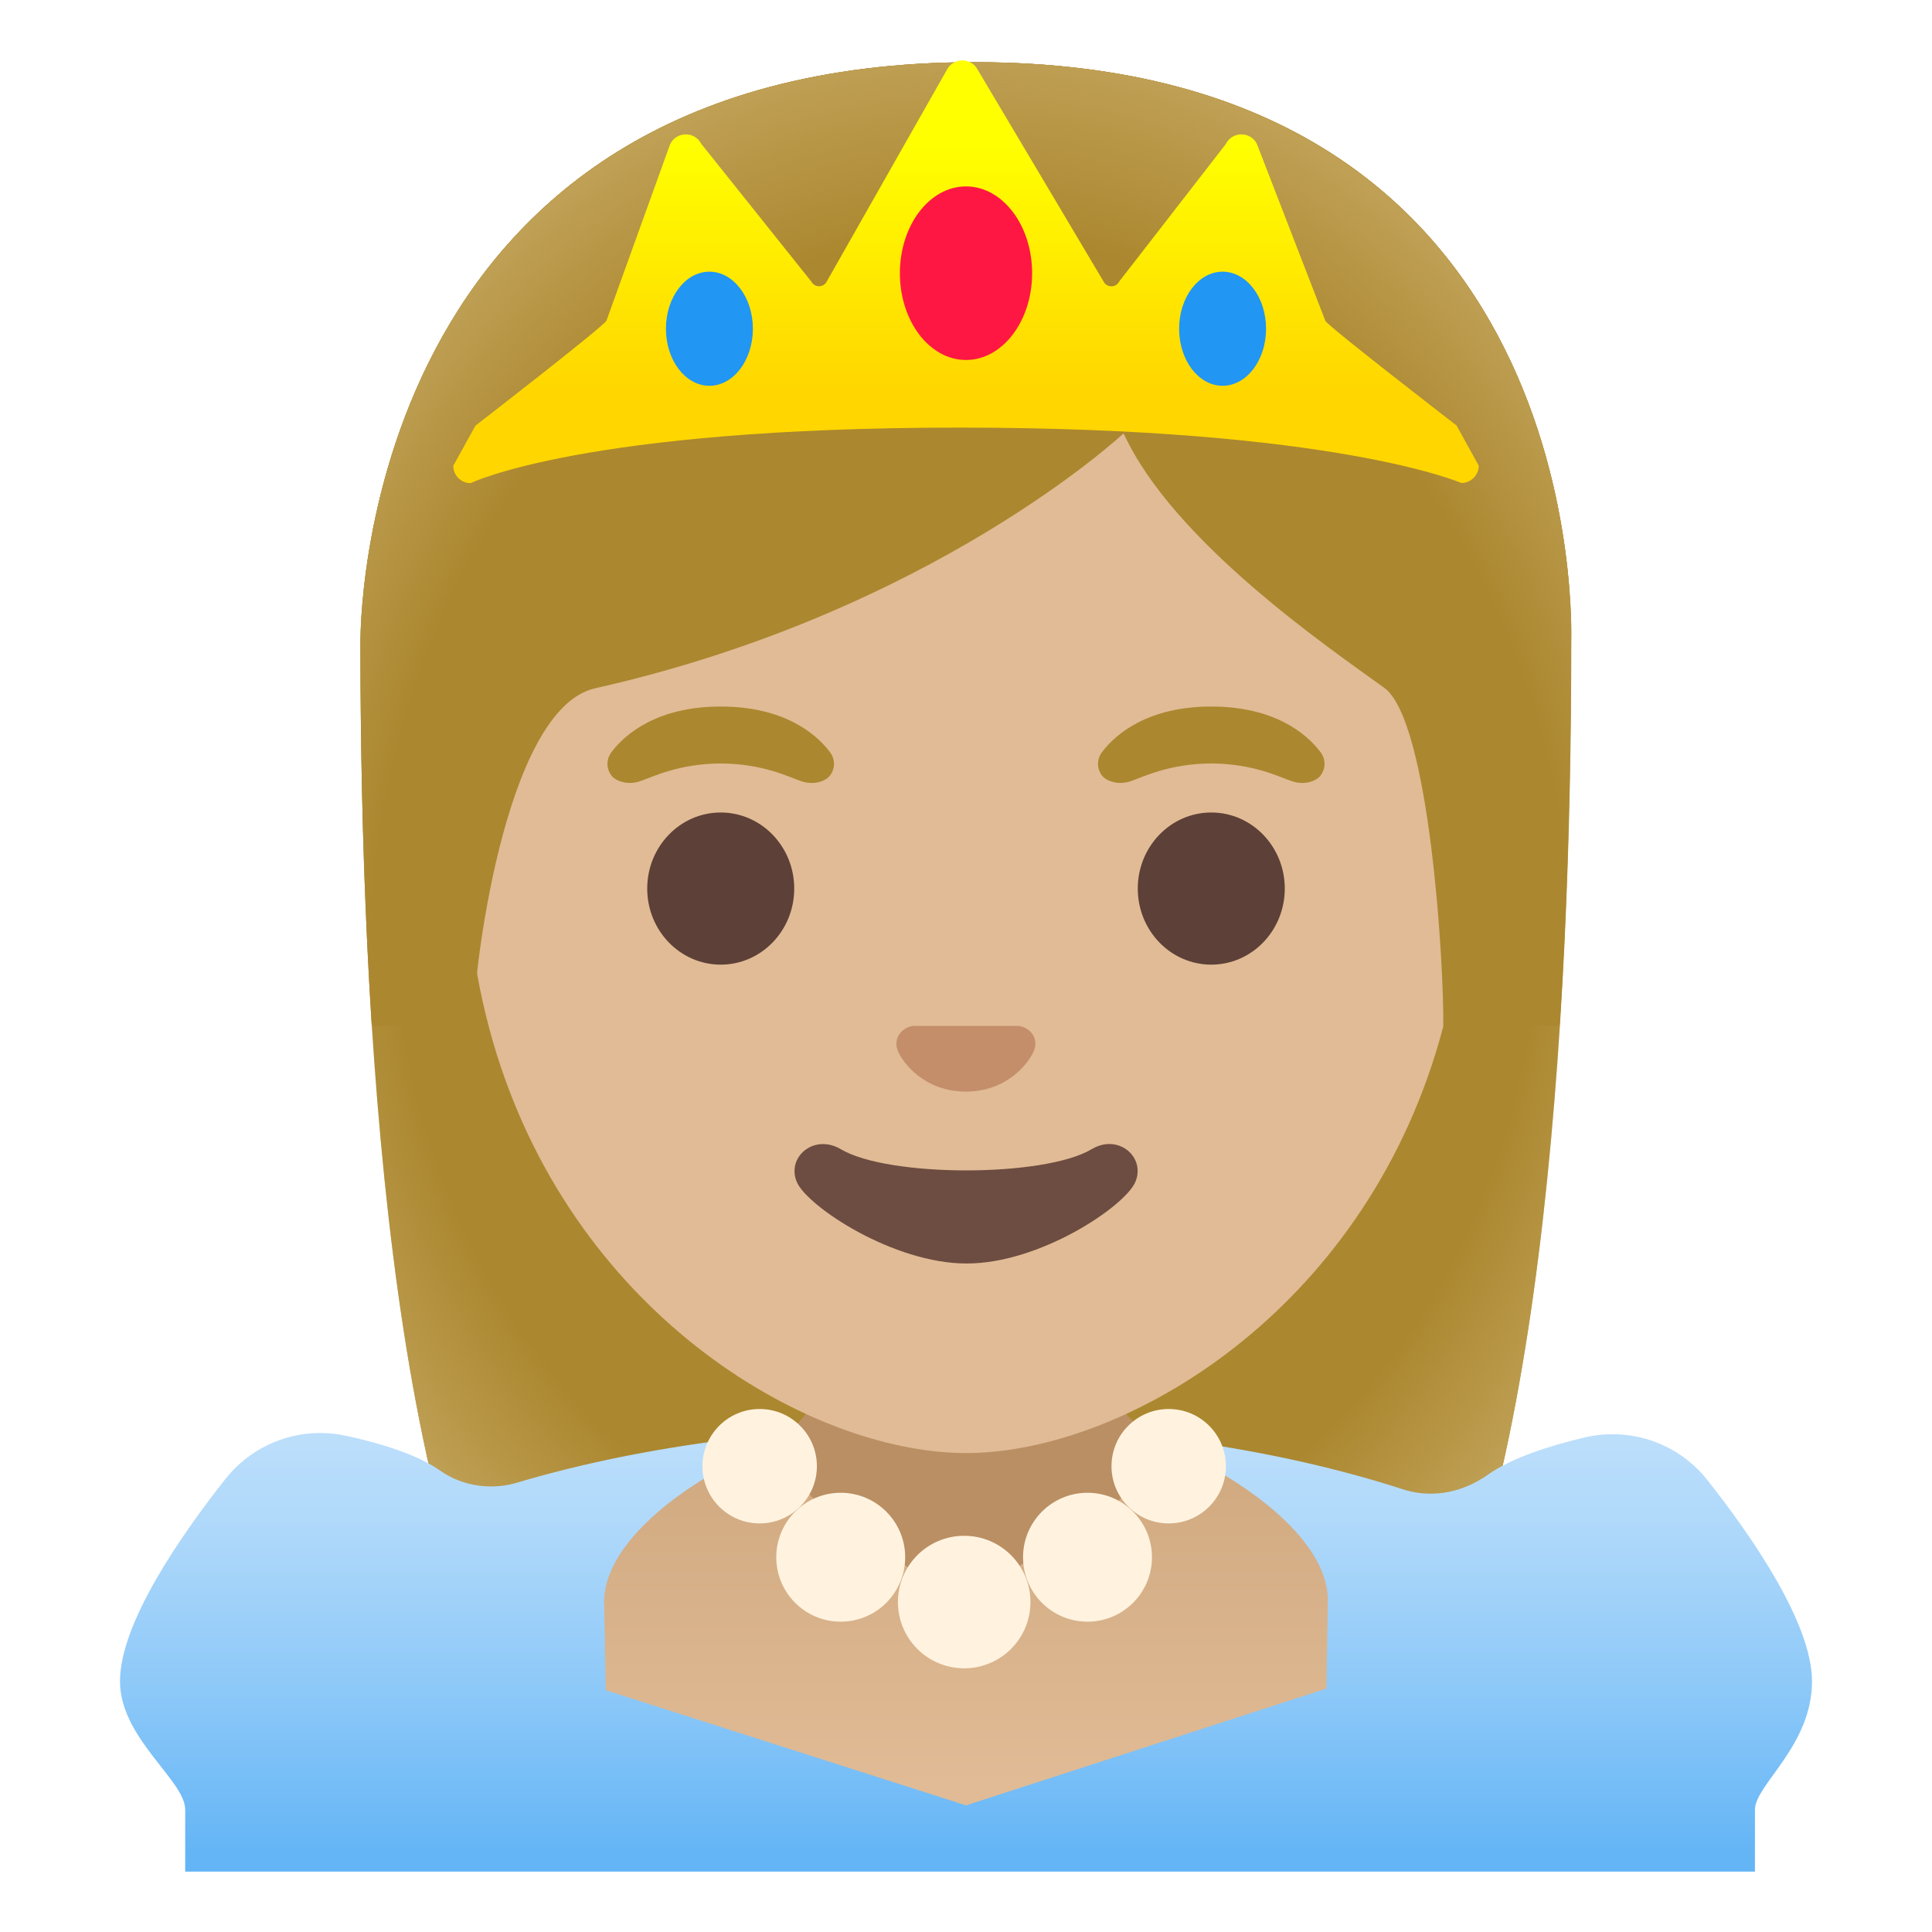
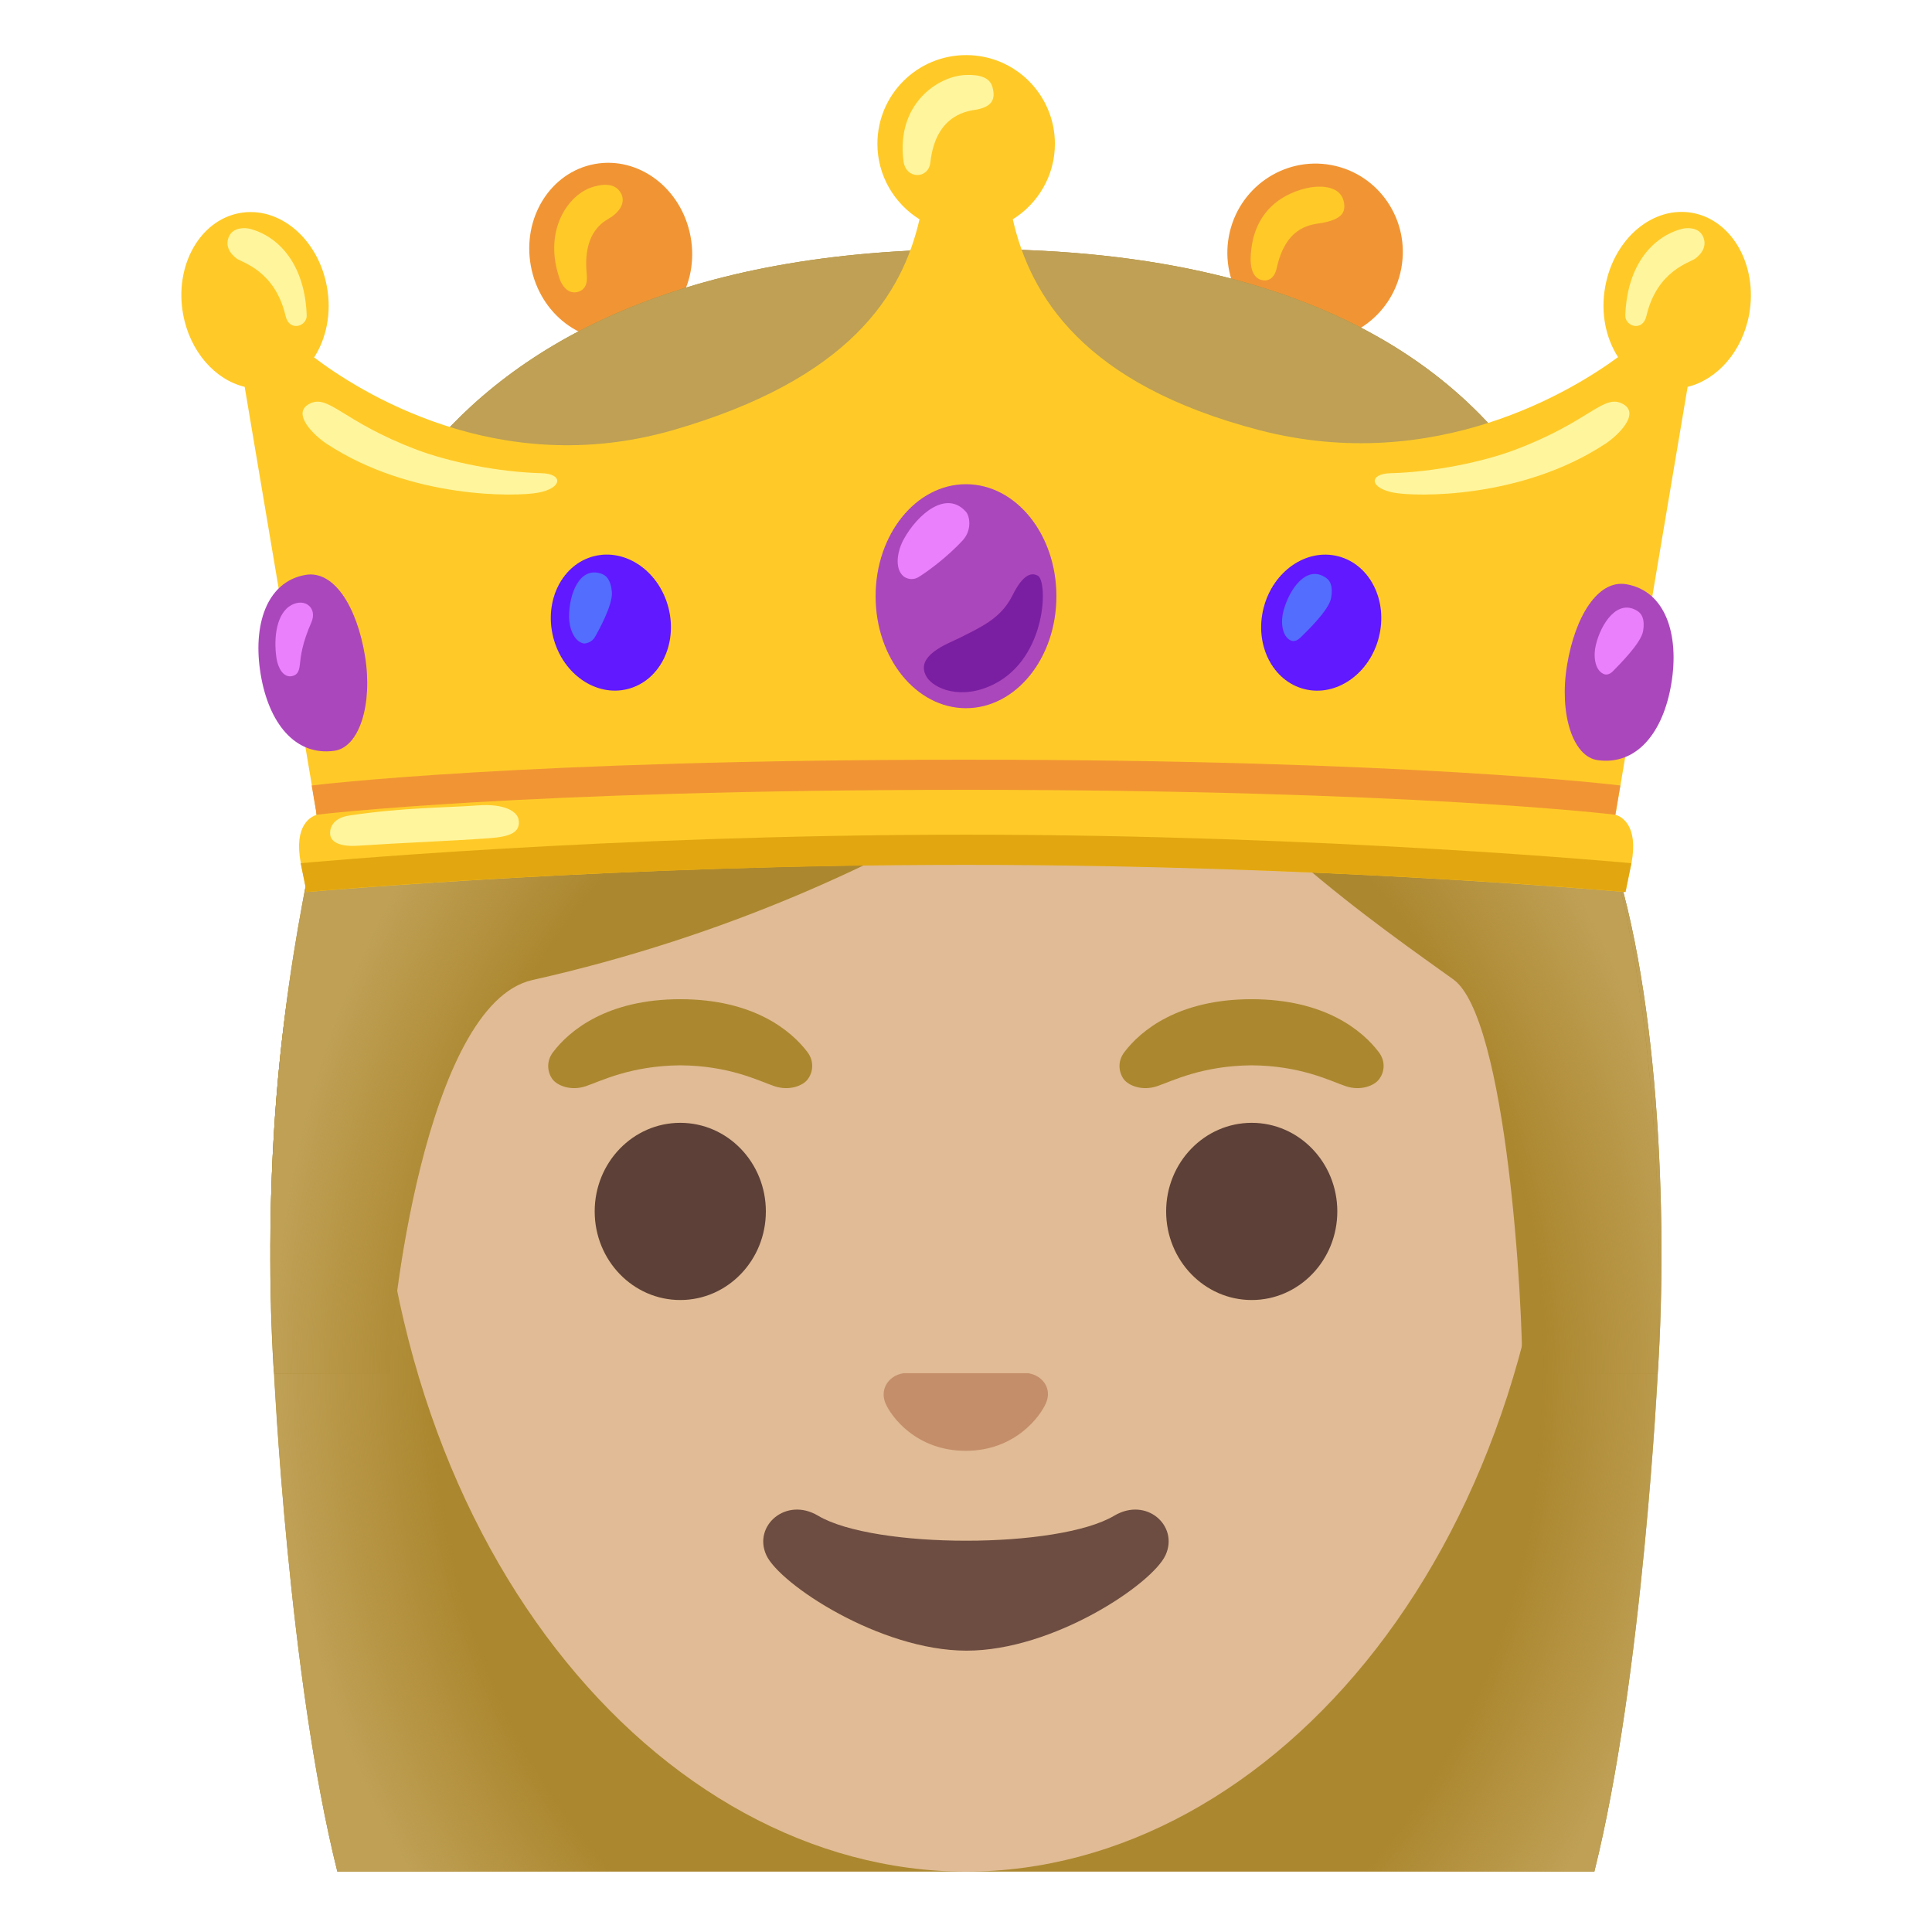
<svg xmlns="http://www.w3.org/2000/svg" version="1.1" id="Layer_1" x="0px" y="0px" viewBox="0 0 128 128" style="enable-background:new 0 0 128 128;" xml:space="preserve">
-   <g id="hairGroup_1_">
-     <path id="hair_10_" style="fill:#AB872F;" d="M64.56,4.12c-41.01,0-40.68,37.92-40.68,38.52c0,24.56,1.88,59.25,11.71,72.9   c3.9,5.41,11.43,5.71,11.43,5.71l16.97-0.03l16.97,0.03c0,0,7.53-0.3,11.43-5.71c9.83-13.65,11.71-48.34,11.71-72.9   C104.1,42.04,105.57,4.12,64.56,4.12z" />
-     <radialGradient id="hairHighlights_2_" cx="63.993" cy="68.31" r="47.532" gradientTransform="matrix(1 0 0 -1.1901 0 140.9836)" gradientUnits="userSpaceOnUse">
-       <stop offset="0.794" style="stop-color:#BFA055;stop-opacity:0" />
-       <stop offset="1" style="stop-color:#BFA055" />
-     </radialGradient>
-     <path id="hairHighlights_1_" style="fill:url(#hairHighlights_2_);" d="M64.56,4.12c-41.01,0-40.68,37.92-40.68,38.52   c0,24.56,1.88,59.25,11.71,72.9c3.9,5.41,11.43,5.71,11.43,5.71l16.97-0.03l16.97,0.03c0,0,7.53-0.3,11.43-5.71   c9.83-13.65,11.71-48.34,11.71-72.9C104.1,42.04,105.57,4.12,64.56,4.12z" />
+   <g id="crown_back">
+     <g>
+       <ellipse transform="matrix(0.9832 -0.1827 0.1827 0.9832 -2.3602 7.6724)" style="fill:#F19534;" cx="40.46" cy="16.65" rx="5.38" ry="5.88" />
+       <ellipse transform="matrix(0.1827 -0.9832 0.9832 0.1827 54.7701 99.3273)" style="fill:#F19534;" cx="87.13" cy="16.72" rx="5.88" ry="5.81" />
+       <g>
+         <path style="fill:#FFCA28;" d="M38.87,18.15c-0.29-2.98,1.34-3.56,1.66-3.79c0.84-0.61,0.89-1.28,0.46-1.77     c-0.52-0.6-1.6-0.26-1.95-0.12c-1.56,0.64-3.04,2.99-1.94,6.06c0.1,0.28,0.5,1.06,1.27,0.78C38.96,19.09,38.89,18.42,38.87,18.15     z" />
+       </g>
+       <g>
+         <path style="fill:#FFCA28;" d="M84.62,17.61c0.66-2.74,2.39-2.73,2.96-2.84c1.24-0.23,1.56-0.64,1.47-1.29     c-0.16-1.19-1.54-1.21-2.41-1.03c-1.31,0.28-3.68,1.29-3.78,4.65c-0.01,0.28,0,1.38,0.84,1.47     C84.45,18.65,84.58,17.79,84.62,17.61z" />
+       </g>
+     </g>
+     <path style="fill:#F19534;" d="M36.41,32.2l2.69,7.3h48.9l3.6-6.93c-4.08-4.14-3.56-11.85-3.56-11.85l-3.46-1.39   c0,0-4.63,10.5-21.67,10.5s-19.82-10.5-19.82-10.5l-3.88,1.39C39.2,20.72,40.84,27.89,36.41,32.2z" />
  </g>
-   <g id="dress">
-     <linearGradient id="SVGID_1_" gradientUnits="userSpaceOnUse" x1="64" y1="32.322" x2="64" y2="5.261" gradientTransform="matrix(1 0 0 -1 0 128)">
-       <stop offset="0" style="stop-color:#BBDEFB" />
-       <stop offset="0.214" style="stop-color:#AED8FA" />
-       <stop offset="0.61" style="stop-color:#8CC8F8" />
-       <stop offset="1" style="stop-color:#64B5F6" />
-     </linearGradient>
-     <path style="fill:url(#SVGID_1_);" d="M113.13,98.07c-1.54-1.96-3.87-3.05-6.3-3.05c-0.62,0-1.24,0.07-1.86,0.22   c-2.28,0.54-4.82,1.34-6.42,2.48c-1.12,0.79-2.43,1.24-3.76,1.24c-0.61,0-1.21-0.09-1.81-0.28c-8.69-2.82-19.1-4.23-29.55-4.23   H63.4h-0.02H63.3c-10.2,0.01-20.42,1.21-29.04,3.78c-0.57,0.17-1.15,0.25-1.73,0.25c-1.19,0-2.38-0.35-3.37-1.05   c-1.55-1.09-4.03-1.83-6.25-2.31c-0.56-0.12-1.13-0.18-1.69-0.18c-2.42,0-4.75,1.1-6.29,3.05c-2.95,3.74-6.98,9.54-6.98,13.4   c0,3.77,4.32,6.57,4.32,8.5V124h1.5h1.49h98h1.5h1.51v-4.11c0-1.64,3.78-4.22,3.78-8.5C120.05,107.56,116.08,101.81,113.13,98.07z" />
+   <g id="face_58_">
+     <g id="hairGroup_100_">
+       <path id="hair_3_" style="fill:#AB872F;" d="M106.37,55.32c0,0-9.25-33.72-41.8-33.72h-1.15c-32.55,0-41.8,33.72-41.8,33.72    c-3.55,9.47-4.13,25.32-3.48,35.52c0.01,0.06,0.02,0.12,0.03,0.18c0,0,0.95,20.1,4.18,32.98h83.28c3.22-12.88,4.2-33.1,4.21-33.16    C110.5,80.63,109.92,64.79,106.37,55.32z" />
+       <radialGradient id="hairHighlights_1_" cx="65.447" cy="91.113" r="48.477" gradientTransform="matrix(1 0 0 1.2135 0 -19.4527)" gradientUnits="userSpaceOnUse">
+         <stop offset="0.757" style="stop-color:#BFA055;stop-opacity:0" />
+         <stop offset="0.968" style="stop-color:#BFA055" />
+       </radialGradient>
+       <path id="hairHighlights" style="fill:url(#hairHighlights_1_);" d="M106.37,55.32c0,0-9.25-33.72-41.8-33.72h-1.15    c-32.55,0-41.8,33.72-41.8,33.72c-3.55,9.47-4.13,25.32-3.48,35.52c0.01,0.06,0.98,20.28,4.21,33.16h83.28    c3.22-12.88,4.21-33.16,4.21-33.16C110.5,80.63,109.92,64.79,106.37,55.32z" />
+     </g>
+     <path id="head" style="fill:#E0BB95;" d="M64,124L64,124L64,124c20.31,0,39.12-21.72,39.12-52.97c0-31.09-19.38-46.45-39.12-46.45   S24.89,39.94,24.89,71.03C24.88,102.28,43.69,124,64,124z" />
+     <path id="nose_61_" style="fill:#C48E6A;" d="M68.5,91.08c-0.12-0.05-0.25-0.08-0.38-0.1h-8.26c-0.13,0.02-0.25,0.05-0.38,0.1   c-0.75,0.3-1.16,1.08-0.81,1.9c0.35,0.83,2,3.14,5.31,3.14c3.31,0,4.95-2.32,5.31-3.14C69.66,92.15,69.25,91.38,68.5,91.08z" />
+     <path id="mouth_61_" style="fill:#6D4C41;" d="M73.82,100.42c-3.72,2.21-15.9,2.21-19.62,0c-2.13-1.27-4.32,0.67-3.43,2.61   c0.87,1.91,7.52,6.33,13.27,6.33s12.31-4.42,13.18-6.33C78.11,101.09,75.96,99.15,73.82,100.42z" />
+     <g id="eyes_62_">
+       <ellipse style="fill:#5D4037;" cx="45.07" cy="80.26" rx="5.67" ry="5.87" />
+       <ellipse style="fill:#5D4037;" cx="82.93" cy="80.26" rx="5.67" ry="5.87" />
+     </g>
+     <g id="eyebrows_63_">
+       <path style="fill:#AB872F;" d="M53.5,69.71c-1.08-1.43-3.58-3.51-8.43-3.51s-7.35,2.08-8.43,3.51c-0.48,0.63-0.36,1.36-0.03,1.8    c0.31,0.41,1.21,0.79,2.21,0.45c1-0.34,2.96-1.35,6.24-1.38c3.28,0.02,5.23,1.04,6.24,1.38c1,0.34,1.91-0.04,2.21-0.45    C53.85,71.07,53.97,70.34,53.5,69.71z" />
+       <path style="fill:#AB872F;" d="M91.35,69.71c-1.08-1.43-3.58-3.51-8.43-3.51s-7.35,2.08-8.43,3.51c-0.48,0.63-0.36,1.36-0.03,1.8    c0.31,0.41,1.21,0.79,2.21,0.45c1-0.34,2.96-1.35,6.24-1.38c3.28,0.02,5.23,1.04,6.24,1.38c1,0.34,1.91-0.04,2.21-0.45    C91.71,71.07,91.83,70.34,91.35,69.71z" />
+     </g>
+     <g id="hairGroup_99_">
+       <path id="hair" style="fill:#AB872F;" d="M64.6,16.5c-39.17,0-43.65,25.09-43.89,34.99c-0.03,1.05,0.24,1.82,0.27,2.48    c0.04,0.88-0.13,1.47-0.13,1.47c-0.55,3.69-3.88,16.43-2.67,35.57L25.84,91c-0.06-3.4,2.32-24.47,9.43-26.07    c26.1-5.86,40.86-19.71,40.86-19.71c3.84,8.39,15.85,16.56,20.16,19.67c3.54,2.55,4.63,21.65,4.56,26.12h8.97    c0.01-0.06,1.04-21.2-3.44-35.7C106.4,55.32,113.41,16.5,64.6,16.5z" />
+       <radialGradient id="hairHighlights_2_" cx="65.312" cy="43.611" r="48.158" gradientTransform="matrix(1 0 0 -1.2135 0 143.9416)" gradientUnits="userSpaceOnUse">
+         <stop offset="0.767" style="stop-color:#BFA055;stop-opacity:0" />
+         <stop offset="0.981" style="stop-color:#BFA055" />
+       </radialGradient>
+       <path id="hairHighlights_93_" style="fill:url(#hairHighlights_2_);" d="M64.6,16.5c-39.17,0-43.65,25.09-43.89,34.99    c-0.03,1.05,0.24,1.82,0.27,2.48c0.04,0.88-0.13,1.47-0.13,1.47c-0.55,3.69-3.88,16.43-2.67,35.57L25.84,91    c-0.06-3.4,2.32-24.47,9.43-26.07c26.1-5.86,40.86-19.71,40.86-19.71c3.84,8.39,15.85,16.56,20.16,19.67    c3.54,2.55,4.63,21.65,4.56,26.12h8.97c0.01-0.06,1.04-21.2-3.44-35.7C106.4,55.32,113.41,16.5,64.6,16.5z" />
+     </g>
  </g>
-   <linearGradient id="chest_1_" gradientUnits="userSpaceOnUse" x1="64" y1="38.04" x2="64" y2="9.673" gradientTransform="matrix(1 0 0 -1 0 128)">
-     <stop offset="0" style="stop-color:#CCA47A" />
-     <stop offset="1" style="stop-color:#E0BB95" />
-   </linearGradient>
-   <path id="chest" style="fill:url(#chest_1_);" d="M87.97,106.27l-0.09,5.6L64,119.61l-23.87-7.63l-0.1-5.59  c-0.22-3.95,4.92-7.67,8.46-9.46l1.72-0.87l2.13-1.08l1.7-2.09c0.52-1.67,2.07-2.81,3.82-2.81h12.28c1.75,0,3.3,1.13,3.81,2.81  l1.5,1.84L77.9,96l1.67,0.86C83.07,98.66,88.18,102.34,87.97,106.27z" />
-   <path id="tone" style="fill:#BA8F63;" d="M71.85,101.04c-2.78,1.22-5.89,4.47-8.27,4.47c-2.4,0-4.68-3.26-7.48-4.5  c-1.94-0.86-4.74-4.75-4.74-4.75l2.04-2.59c0.52-2.08,2.71-3.6,4.46-3.6h12.28c1.75,0,3.99,1.56,4.5,3.66l2.53,2.53  C77.17,96.27,73.84,100.17,71.85,101.04z" />
-   <path id="head" style="fill:#E0BB95;" d="M64,16.04c-17.2,0-33.13,12.79-33.13,39.91c0,21.79,13.49,34.67,25.23,38.83  c2.8,0.99,5.5,1.49,7.9,1.49c2.38,0,5.07-0.49,7.85-1.47c11.76-4.14,25.28-17.03,25.28-38.84C97.13,28.83,81.2,16.04,64,16.04z" />
-   <path id="nose" style="fill:#C48E6A;" d="M67.81,68.05c-0.1-0.04-0.21-0.07-0.32-0.08H60.5c-0.11,0.01-0.21,0.04-0.32,0.08  c-0.63,0.26-0.98,0.91-0.68,1.61s1.69,2.66,4.49,2.66c2.8,0,4.19-1.96,4.49-2.66C68.79,68.97,68.45,68.31,67.81,68.05z" />
-   <g id="eyes">
-     <ellipse style="fill:#5D4037;" cx="47.75" cy="58.87" rx="4.87" ry="5.04" />
-     <ellipse style="fill:#5D4037;" cx="80.25" cy="58.87" rx="4.87" ry="5.04" />
-   </g>
-   <g id="hairGroup">
-     <path id="hair_5_" style="fill:#AB872F;" d="M64.56,4.12c-41.01,0-40.68,37.92-40.68,38.52c0,7.76,0.19,16.53,0.75,25.32l6.72-0.02   c-0.06-2.92,1.99-20.97,8.08-22.34c22.36-5.03,35.01-16.89,35.01-16.89c3.29,7.18,13.58,14.19,17.27,16.86   c3.03,2.19,3.97,18.55,3.91,22.38h7.7c0-0.05,0.02-0.1,0.02-0.16c0.56-8.75,0.74-17.46,0.74-25.17   C104.1,42.04,105.57,4.12,64.56,4.12z" />
-     <radialGradient id="hairHighlights_3_" cx="64.327" cy="64.285" r="49.788" gradientTransform="matrix(1 0 0 -1.2135 0 141.7281)" gradientUnits="userSpaceOnUse">
-       <stop offset="0.794" style="stop-color:#BFA055;stop-opacity:0" />
-       <stop offset="1" style="stop-color:#BFA055" />
-     </radialGradient>
-     <path id="hairHighlights" style="fill:url(#hairHighlights_3_);" d="M64.56,4.12c-41.01,0-40.68,37.92-40.68,38.52   c0,7.76,0.19,16.53,0.75,25.32l6.72-0.02c-0.06-2.92,1.99-20.97,8.08-22.34c22.36-5.03,35.01-16.89,35.01-16.89   c3.29,7.18,13.58,14.19,17.27,16.86c3.03,2.19,3.97,18.55,3.91,22.38h7.7c0-0.05,0.02-0.1,0.02-0.16   c0.56-8.75,0.74-17.46,0.74-25.17C104.1,42.04,105.57,4.12,64.56,4.12z" />
-   </g>
-   <g id="eyebrows">
-     <path style="fill:#AB872F;" d="M54.98,49.82c-0.93-1.23-3.07-3.01-7.23-3.01s-6.31,1.79-7.23,3.01c-0.41,0.54-0.31,1.17-0.02,1.55   c0.26,0.35,1.04,0.68,1.9,0.39s2.54-1.16,5.35-1.18c2.81,0.02,4.49,0.89,5.35,1.18s1.64-0.03,1.9-0.39   C55.29,50.99,55.39,50.36,54.98,49.82z" />
-     <path style="fill:#AB872F;" d="M87.48,49.82c-0.93-1.23-3.07-3.01-7.23-3.01s-6.31,1.79-7.23,3.01c-0.41,0.54-0.31,1.17-0.02,1.55   c0.26,0.35,1.04,0.68,1.9,0.39s2.54-1.16,5.35-1.18c2.81,0.02,4.49,0.89,5.35,1.18s1.64-0.03,1.9-0.39   C87.79,50.99,87.89,50.36,87.48,49.82z" />
-   </g>
-   <path id="mouth" style="fill:#6D4C41;" d="M72.32,76.14c-3.15,1.87-13.46,1.87-16.61,0c-1.81-1.07-3.65,0.57-2.9,2.21  c0.74,1.61,6.37,5.36,11.23,5.36s10.42-3.75,11.16-5.36C75.95,76.71,74.12,75.06,72.32,76.14z" />
-   <g id="crown">
-     <linearGradient id="SVGID_2_" gradientUnits="userSpaceOnUse" x1="64" y1="5.929" x2="64" y2="30.055" gradientTransform="matrix(1 0 0 1 0 0.6771)">
-       <stop offset="0.122" style="stop-color:#FFFF00" />
-       <stop offset="0.801" style="stop-color:#FFD600" />
-     </linearGradient>
-     <path style="fill:url(#SVGID_2_);" d="M87.81,21.26L83.27,9.53c-0.43-0.85-1.65-0.83-2.06,0.02l-7.06,9.1   c-0.21,0.42-0.81,0.43-1.03,0.01L64.78,4.63c-0.43-0.85-1.65-0.83-2.06,0.02l-7.94,13.99c-0.21,0.43-0.81,0.43-1.03,0.01   l-7.29-9.12c-0.43-0.85-1.65-0.83-2.06,0.02l-4.22,11.69c-0.19,0.4-8.68,6.96-8.68,6.96l-1.47,2.66c0,0.64,0.52,1.15,1.15,1.15   c0,0,7.47-3.68,32.37-3.68S96.82,32,96.82,32c0.64,0,1.15-0.52,1.15-1.15l-1.47-2.66C96.5,28.19,88.01,21.64,87.81,21.26z" />
-     <ellipse style="fill:#FF1744;" cx="64" cy="18.1" rx="4.38" ry="5.75" />
-     <ellipse style="fill:#2196F3;" cx="47" cy="21.78" rx="2.88" ry="3.78" />
-     <ellipse style="fill:#2196F3;" cx="81" cy="21.78" rx="2.88" ry="3.78" />
-   </g>
-   <g id="pearls">
-     <circle style="fill:#FFF3E0;" cx="63.88" cy="106.14" r="4.39" />
-     <g>
-       <circle style="fill:#FFF3E0;" cx="50.33" cy="97.14" r="3.79" />
-     </g>
-     <circle style="fill:#FFF3E0;" cx="55.7" cy="103.17" r="4.27" />
-     <circle style="fill:#FFF3E0;" cx="77.43" cy="97.14" r="3.79" />
-     <circle style="fill:#FFF3E0;" cx="72.05" cy="103.17" r="4.27" />
+   <g id="crown_front">
+     <path style="fill:#FFCA28;" d="M112.16,14.11c-2.63-0.5-5.23,1.68-5.81,4.88c-0.32,1.74,0.04,3.41,0.85,4.67   c-2.89,2.13-12.09,7.87-23.76,4.84c-11.67-3.04-15.18-8.9-16.34-13.97c1.67-1.04,2.79-2.89,2.79-5c0-3.25-2.63-5.88-5.88-5.88   s-5.88,2.63-5.88,5.88c0,2.11,1.12,3.96,2.79,5c-1.15,4.99-4.59,10.58-16.34,13.97c-11.61,3.35-20.87-2.62-23.77-4.82   c0.81-1.25,1.17-2.94,0.85-4.68c-0.58-3.2-3.18-5.38-5.81-4.88c-2.63,0.5-4.3,3.5-3.72,6.69c0.45,2.48,2.12,4.35,4.08,4.82   l4.78,28.35c-0.36,0.11-1.55,0.65-1.06,3.21l0.39,1.91c1.2-0.1,21.05-1.82,43.69-1.82s42.48,1.72,43.69,1.82l0.39-1.91   c0.48-2.56-0.7-3.1-1.06-3.21l4.78-28.35c1.96-0.48,3.63-2.34,4.08-4.82C116.46,17.61,114.79,14.61,112.16,14.11z" />
+     <ellipse style="fill:#AB47BC;" cx="64" cy="39.5" rx="5.99" ry="7.42" />
+     <path style="fill:#EA80FC;" d="M64,33.91c0.24,0.27,0.42,1.18-0.21,1.88c-1.07,1.17-2.49,2.18-2.93,2.44   c-0.44,0.27-0.85,0.07-0.99-0.04c-0.65-0.54-0.4-1.75,0.02-2.49C60.79,34.08,62.69,32.43,64,33.91z" />
+     <path style="fill:#7B1FA2;" d="M63.56,42.27c-0.67,0.34-3.04,1.16-2.16,2.59c0.46,0.75,2.28,1.58,4.49,0.45   c3.48-1.78,3.54-6.8,2.87-7.17c-0.69-0.38-1.28,0.49-1.71,1.36C66.29,40.98,65.02,41.53,63.56,42.27z" />
+     <path style="fill:#AB47BC;" d="M103.82,44.07c0.53-3.22,2.04-5.7,3.95-5.36c2.59,0.46,3.5,3.36,2.96,6.58   c-0.53,3.22-2.28,5.44-4.89,5.07C104.2,50.13,103.29,47.29,103.82,44.07z" />
+     <path style="fill:#EA80FC;" d="M108.5,40.49c0.24,0.16,0.5,0.49,0.36,1.32c-0.14,0.83-1.69,2.33-1.97,2.63   c-0.28,0.3-0.53,0.27-0.65,0.21c-0.61-0.27-0.68-1.26-0.51-1.92C106.07,41.3,107.18,39.63,108.5,40.49z" />
+     <path style="fill:#AB47BC;" d="M24.18,43.45c-0.53-3.22-2.04-5.7-3.95-5.36c-2.59,0.46-3.5,3.36-2.96,6.58   c0.53,3.22,2.28,5.44,4.89,5.07C23.8,49.51,24.71,46.67,24.18,43.45z" />
+     <path style="fill:#EA80FC;" d="M19.3,40.09c0.92-0.5,1.74,0.21,1.33,1.14c-0.62,1.42-0.7,2.22-0.76,2.77   c-0.05,0.56-0.23,0.74-0.55,0.8c-0.53,0.09-0.89-0.5-1-1.18C18.1,42.16,18.36,40.6,19.3,40.09z" />
+     <ellipse transform="matrix(0.9693 -0.246 0.246 0.9693 -8.9035 11.2214)" style="fill:#6119FF;" cx="40.47" cy="41.25" rx="3.94" ry="4.54" />
+     <path style="fill:#536DFE;" d="M39.87,38.02c0.27,0.1,0.6,0.36,0.67,1.21c0.07,0.85-0.92,2.62-1.12,2.97   c-0.2,0.36-0.62,0.45-0.75,0.43C38,42.5,37.7,41.55,37.7,40.86C37.7,39.38,38.38,37.48,39.87,38.02z" />
+     <ellipse transform="matrix(0.246 -0.9693 0.9693 0.246 26.0182 115.9478)" style="fill:#6119FF;" cx="87.53" cy="41.25" rx="4.54" ry="3.94" />
+     <path style="fill:#536DFE;" d="M87.85,38.28c0.24,0.16,0.49,0.51,0.34,1.34c-0.15,0.84-1.73,2.32-2.02,2.61s-0.53,0.26-0.66,0.2   c-0.61-0.29-0.66-1.29-0.48-1.95C85.41,39.05,86.55,37.38,87.85,38.28z" />
+     <path style="fill:#FFF59D;" d="M61.64,10.76c0.36-3.3,2.65-3.42,3.07-3.5c1.04-0.21,1.26-0.7,1.04-1.5   c-0.23-0.86-1.41-0.8-1.79-0.79c-1.76,0.06-4.6,1.87-4.1,5.71C60.02,11.91,61.52,11.87,61.64,10.76z" />
+     <path style="fill:#FFF59D;" d="M23.14,54.03c3.62-0.54,6.35-0.51,8.52-0.67c1.78-0.13,2.58,0.41,2.69,0.9   c0.19,0.92-0.62,1.17-1.89,1.27c-2.79,0.2-5.73,0.3-8.74,0.5c-1.14,0.08-1.86-0.21-1.85-0.84C21.87,54.7,22.2,54.17,23.14,54.03z" />
+     <path style="fill:#FFF59D;" d="M18.92,20.93c-0.7-3.01-2.9-3.54-3.24-3.8c-0.49-0.37-0.78-0.89-0.5-1.48   c0.28-0.59,1.02-0.58,1.38-0.49c1.9,0.5,3.64,2.34,3.76,5.74C20.34,21.62,19.17,22.01,18.92,20.93z" />
+     <path style="fill:#FFF59D;" d="M21.64,29.4c-0.8-0.52-2.32-1.97-1.19-2.62c1.31-0.75,2.17,1.14,7.2,3.03   c2.07,0.78,5.34,1.47,8.22,1.54c1.46,0.04,1.4,0.99-0.21,1.29C34.25,32.91,27.23,33.08,21.64,29.4z" />
+     <path style="fill:#FFF59D;" d="M109.08,20.93c0.7-3.01,2.9-3.54,3.24-3.8c0.49-0.37,0.78-0.89,0.5-1.48   c-0.28-0.59-1.02-0.58-1.38-0.49c-1.9,0.5-3.64,2.34-3.76,5.74C107.66,21.62,108.83,22.01,109.08,20.93z" />
+     <path style="fill:#FFF59D;" d="M106.36,29.4c0.8-0.52,2.32-1.97,1.19-2.62c-1.31-0.75-2.17,1.14-7.2,3.03   c-2.07,0.78-5.34,1.47-8.22,1.54c-1.46,0.04-1.4,0.99,0.21,1.29C93.75,32.91,100.77,33.08,106.36,29.4z" />
+     <path style="fill:#E2A610;" d="M64,55.3c-23.82,0-43.87,1.87-44.08,1.89l0.39,1.91c0.2-0.02,19.96-1.8,43.69-1.8   s43.48,1.78,43.69,1.8l0.39-1.91C107.87,57.17,87.82,55.3,64,55.3z" />
+     <path style="fill:#F19534;" d="M64,50.33c-29.48,0-43.21,1.69-43.35,1.71l0.33,1.94c0.14-0.02,13.68-1.65,43.02-1.65   s42.88,1.63,43.02,1.65l0.33-1.94C107.21,52.02,93.48,50.33,64,50.33z" />
  </g>
</svg>
